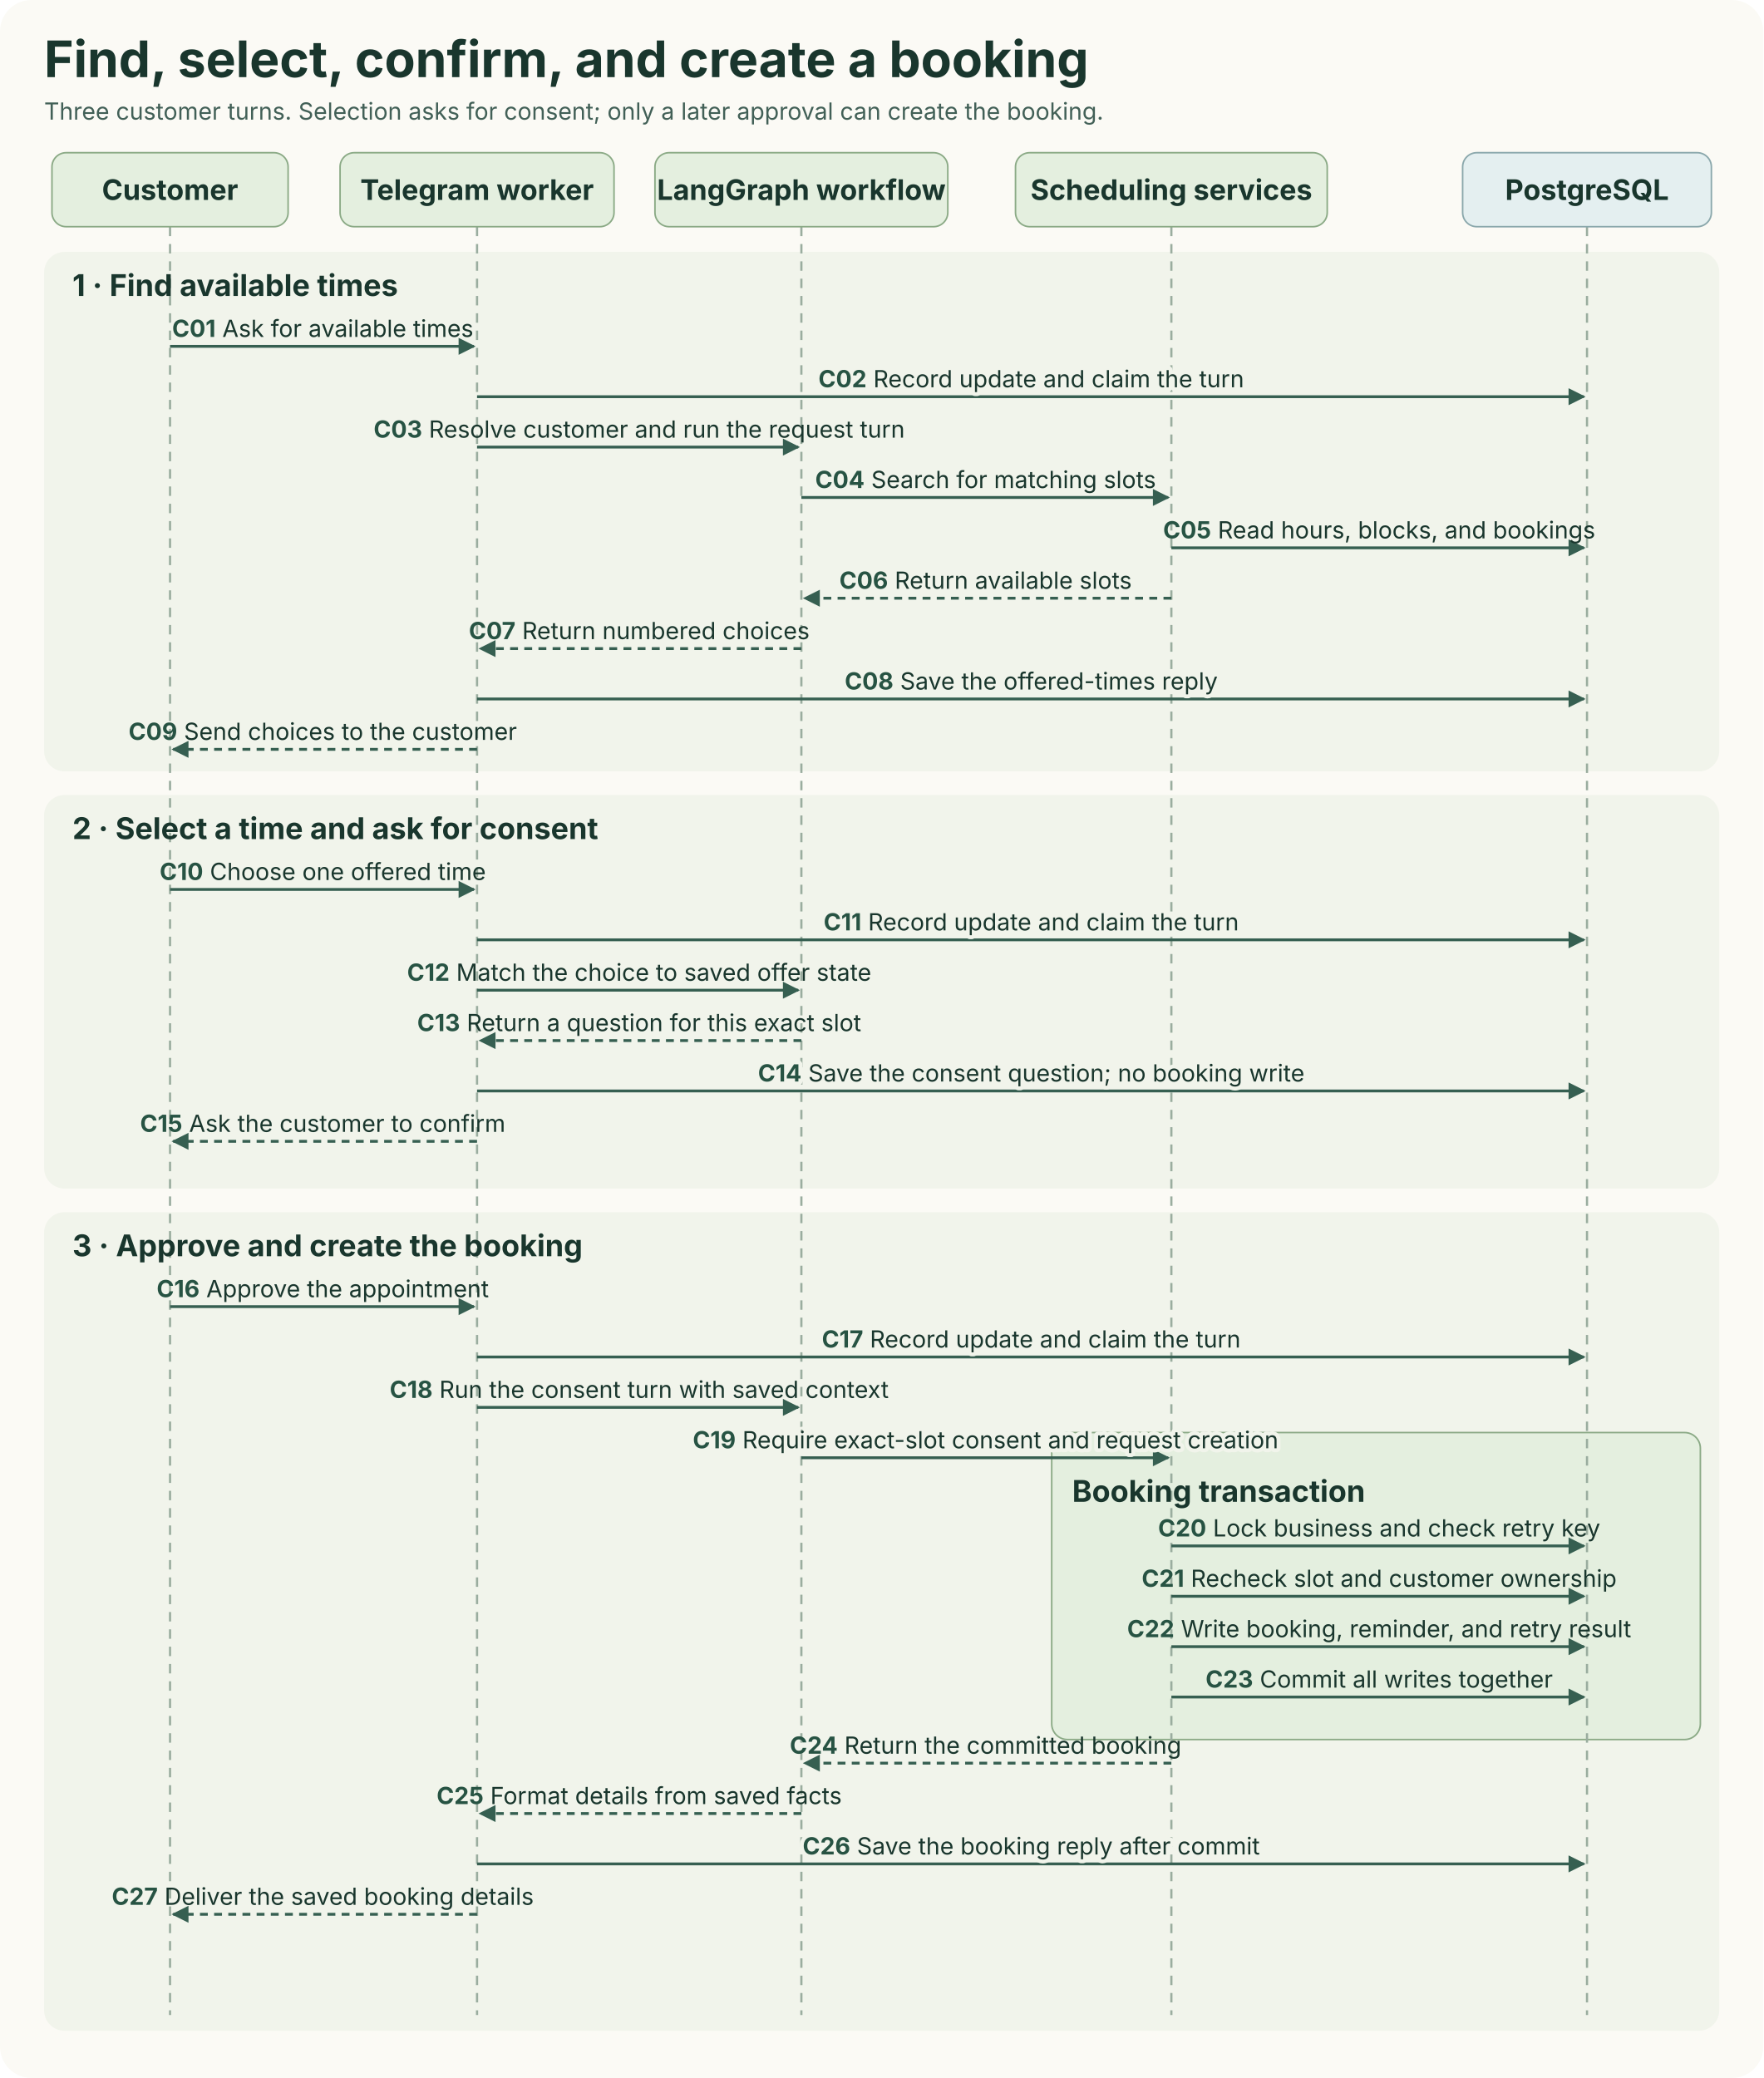
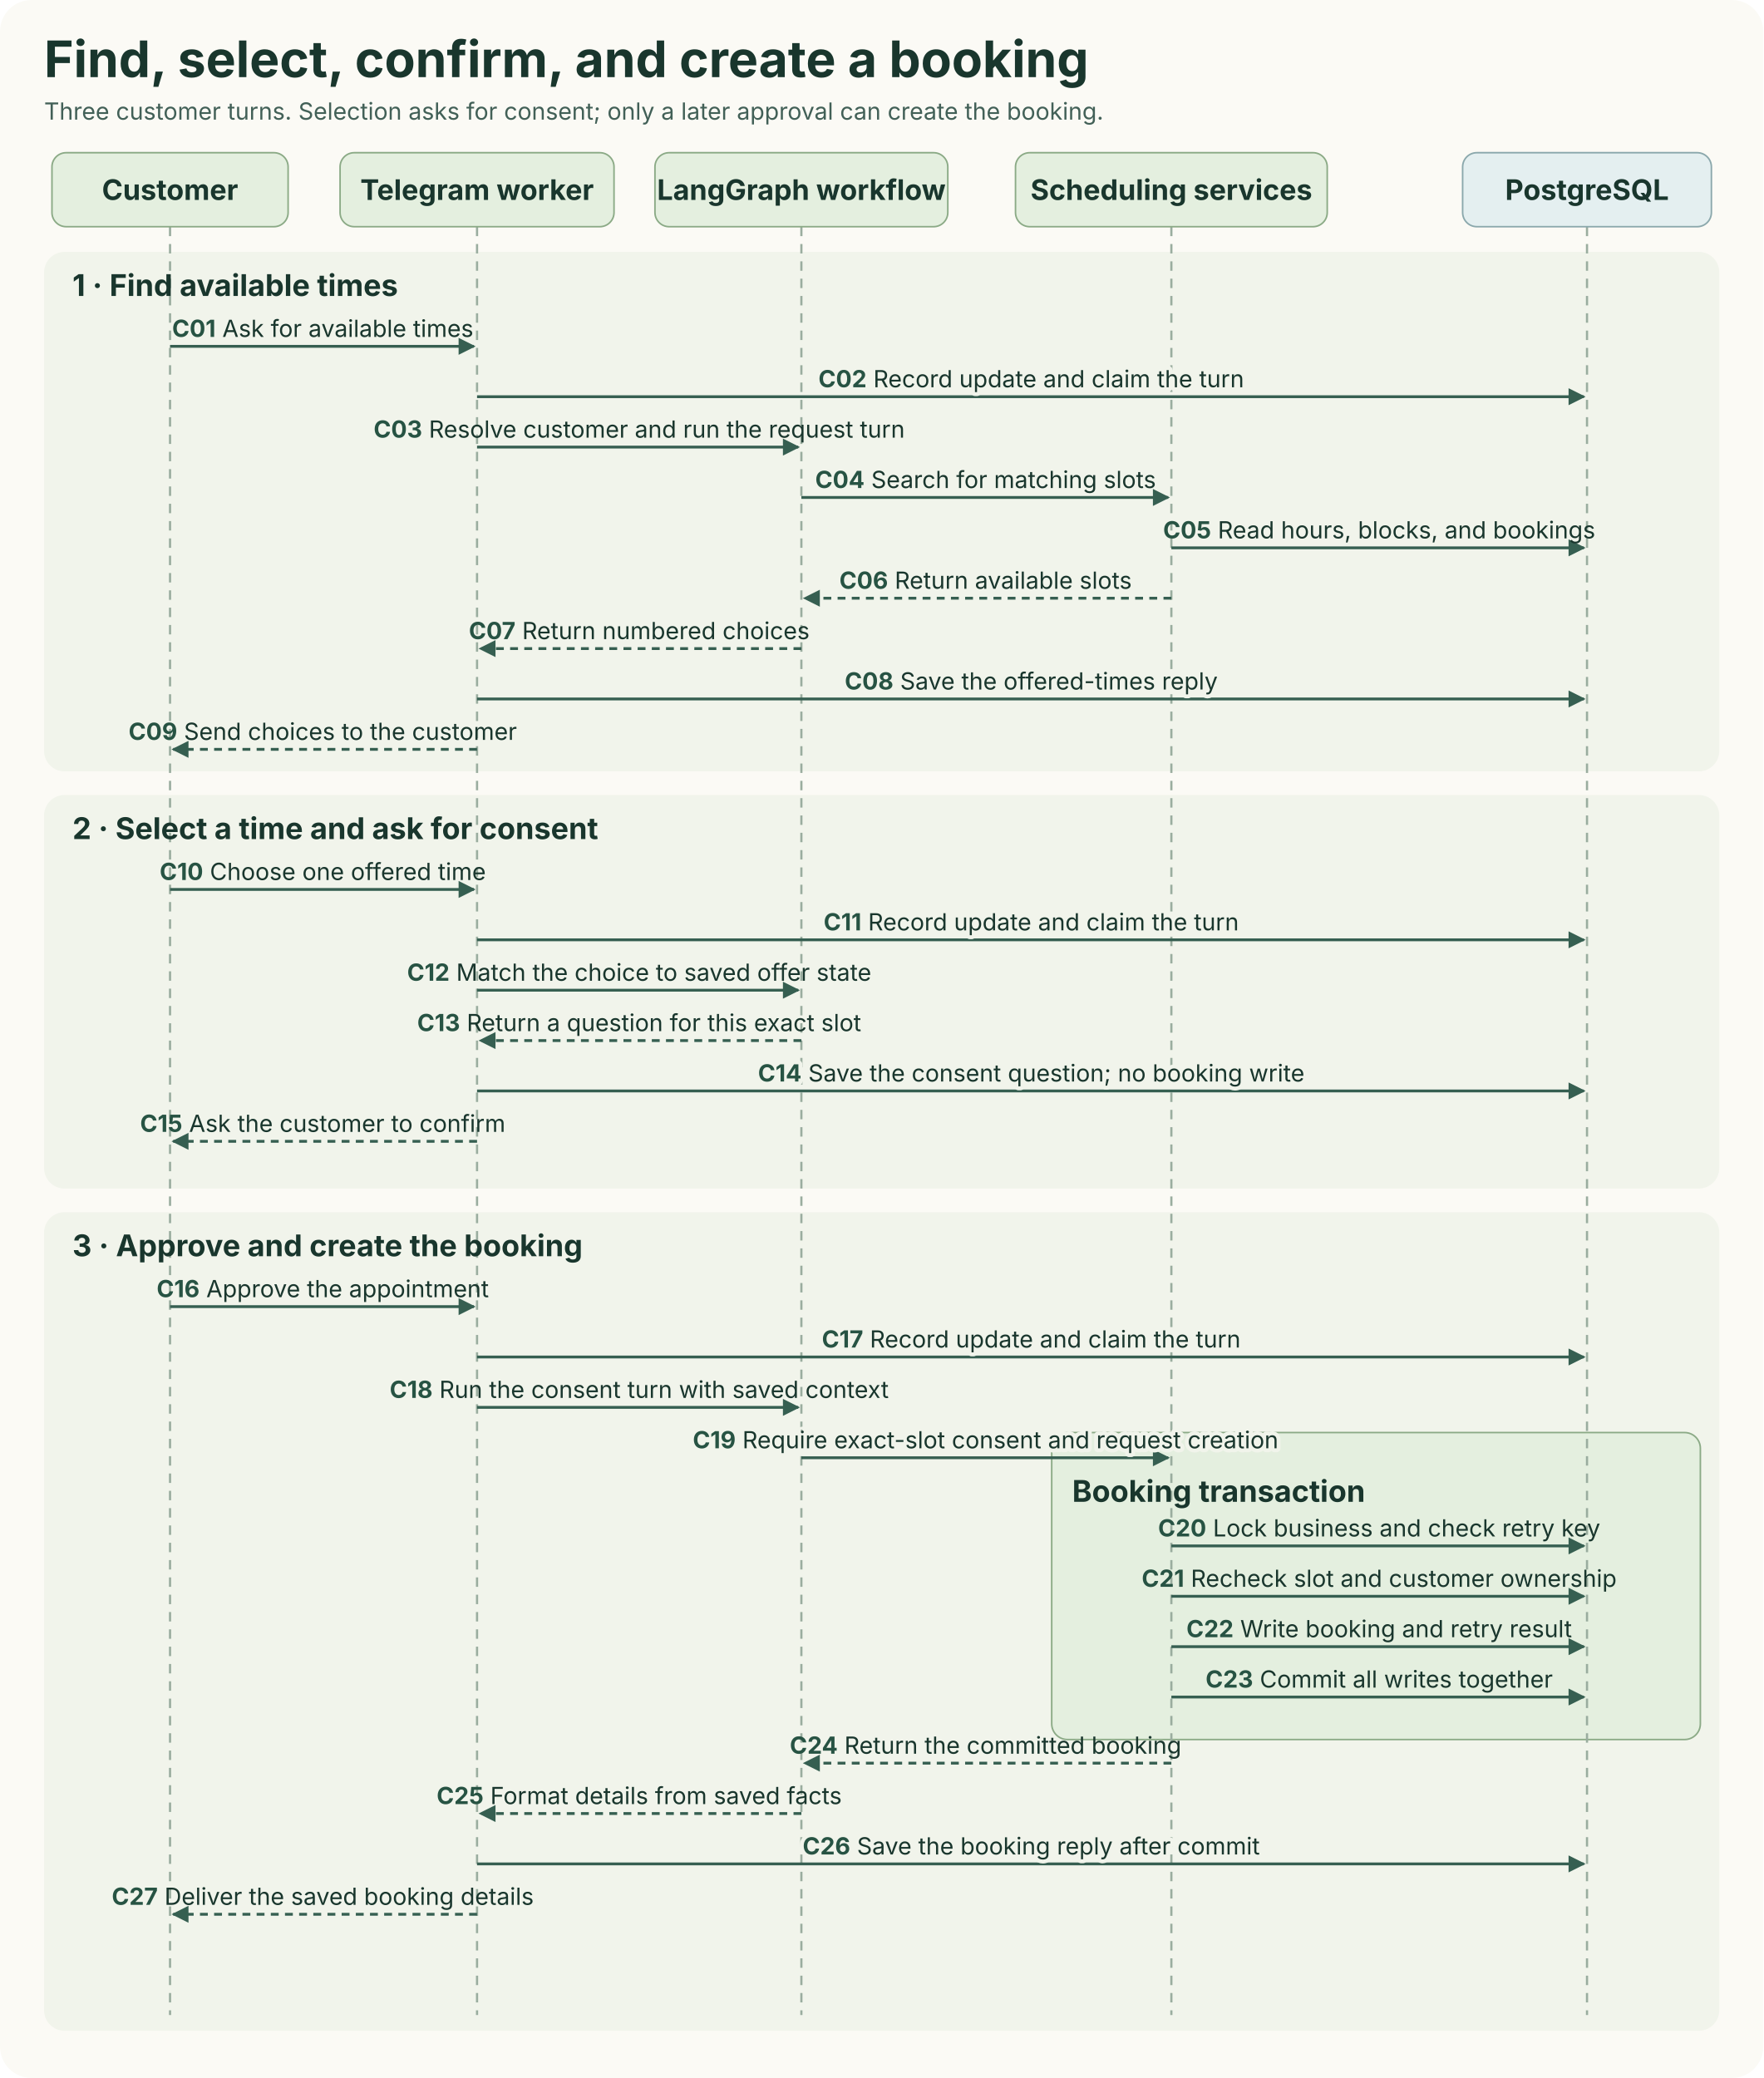
<svg xmlns="http://www.w3.org/2000/svg" width="1120" height="1320" viewBox="0 0 1120 1320" role="img" aria-labelledby="title description">
  <defs>
    <marker id="arrow" viewBox="0 0 10 10" refX="9" refY="5" markerWidth="6" markerHeight="6" orient="auto">
      <path d="M0 0 L10 5 L0 10 Z" fill="#365f51" />
    </marker>
  </defs>
  <style>
    text { font-family: Inter, Arial, sans-serif; fill: #19362d; }
    .title { font-size: 32px; font-weight: 700; }
    .caption { font-size: 15px; fill: #426057; }
    .actor { font-size: 18px; font-weight: 700; text-anchor: middle; }
    .phase { font-size: 19px; font-weight: 700; }
    .message { font-size: 15px; text-anchor: middle; }
    .call-id { fill: #275343; font-weight: 700; }
    .over-lifelines { paint-order: stroke; stroke: #f1f4eb; stroke-width: 5px; stroke-linejoin: round; }
    .lifeline { fill: none; stroke: #9aad9f; stroke-width: 1.4; stroke-dasharray: 6 5; }
    .arrow { fill: none; stroke: #365f51; stroke-width: 1.8; marker-end: url(#arrow); }
    .reply { stroke-dasharray: 5 4; }
  </style>
  <rect width="1120" height="1320" rx="20" fill="#fbfaf5" />
  <text class="title" x="28" y="49">Find, select, confirm, and create a booking</text>
  <text class="caption" x="28" y="76">Three customer turns. Selection asks for consent; only a later approval can create the booking.</text>
  <rect x="28" y="160" width="1064" height="330" rx="13" fill="#f1f4eb" />
  <rect x="28" y="505" width="1064" height="250" rx="13" fill="#f1f4eb" />
  <rect x="28" y="770" width="1064" height="520" rx="13" fill="#f1f4eb" />
  <rect x="668" y="910" width="412" height="195" rx="10" fill="#e4efdf" stroke="#8baa86" />
  <path class="lifeline" d="M108 144V1280 M303 144V1280 M509 144V1280 M744 144V1280 M1008 144V1280" />
  <g fill="#e4efdf" stroke="#8baa86">
    <rect x="33" y="97" width="150" height="47" rx="9" />
    <rect x="216" y="97" width="174" height="47" rx="9" />
    <rect x="416" y="97" width="186" height="47" rx="9" />
    <rect x="645" y="97" width="198" height="47" rx="9" />
  </g>
  <rect x="929" y="97" width="158" height="47" rx="9" fill="#e4eff0" stroke="#8ba8ac" />
  <text class="actor" x="108" y="127">Customer</text>
  <text class="actor" x="303" y="127">Telegram worker</text>
  <text class="actor" x="509" y="127">LangGraph workflow</text>
  <text class="actor" x="744" y="127">Scheduling services</text>
  <text class="actor" x="1008" y="127">PostgreSQL</text>
  <text class="phase" x="46" y="188">1 · Find available times</text>
  <path class="arrow" d="M108 220H301" />
  <text class="message" x="205" y="214">
    <tspan class="call-id">C01</tspan> Ask for available times</text>
  <path class="arrow" d="M303 252H1006" />
  <text class="message over-lifelines" x="655" y="246">
    <tspan class="call-id">C02</tspan> Record update and claim the turn</text>
  <path class="arrow" d="M303 284H507" />
  <text class="message" x="406" y="278">
    <tspan class="call-id">C03</tspan> Resolve customer and run the request turn</text>
  <path class="arrow" d="M509 316H742" />
  <text class="message" x="626" y="310">
    <tspan class="call-id">C04</tspan> Search for matching slots</text>
  <path class="arrow" d="M744 348H1006" />
  <text class="message" x="876" y="342">
    <tspan class="call-id">C05</tspan> Read hours, blocks, and bookings</text>
  <path class="arrow reply" d="M744 380H511" />
  <text class="message" x="626" y="374">
    <tspan class="call-id">C06</tspan> Return available slots</text>
  <path class="arrow reply" d="M509 412H305" />
  <text class="message" x="406" y="406">
    <tspan class="call-id">C07</tspan> Return numbered choices</text>
  <path class="arrow" d="M303 444H1006" />
  <text class="message over-lifelines" x="655" y="438">
    <tspan class="call-id">C08</tspan> Save the offered-times reply</text>
  <path class="arrow reply" d="M303 476H110" />
  <text class="message" x="205" y="470">
    <tspan class="call-id">C09</tspan> Send choices to the customer</text>
  <text class="phase" x="46" y="533">2 · Select a time and ask for consent</text>
  <path class="arrow" d="M108 565H301" />
  <text class="message" x="205" y="559">
    <tspan class="call-id">C10</tspan> Choose one offered time</text>
  <path class="arrow" d="M303 597H1006" />
  <text class="message over-lifelines" x="655" y="591">
    <tspan class="call-id">C11</tspan> Record update and claim the turn</text>
  <path class="arrow" d="M303 629H507" />
  <text class="message" x="406" y="623">
    <tspan class="call-id">C12</tspan> Match the choice to saved offer state</text>
  <path class="arrow reply" d="M509 661H305" />
  <text class="message" x="406" y="655">
    <tspan class="call-id">C13</tspan> Return a question for this exact slot</text>
  <path class="arrow" d="M303 693H1006" />
  <text class="message over-lifelines" x="655" y="687">
    <tspan class="call-id">C14</tspan> Save the consent question; no booking write</text>
  <path class="arrow reply" d="M303 725H110" />
  <text class="message" x="205" y="719">
    <tspan class="call-id">C15</tspan> Ask the customer to confirm</text>
  <text class="phase" x="46" y="798">3 · Approve and create the booking</text>
  <path class="arrow" d="M108 830H301" />
  <text class="message" x="205" y="824">
    <tspan class="call-id">C16</tspan> Approve the appointment</text>
  <path class="arrow" d="M303 862H1006" />
  <text class="message over-lifelines" x="655" y="856">
    <tspan class="call-id">C17</tspan> Record update and claim the turn</text>
  <path class="arrow" d="M303 894H507" />
  <text class="message" x="406" y="888">
    <tspan class="call-id">C18</tspan> Run the consent turn with saved context</text>
  <path class="arrow" d="M509 926H742" />
  <text class="message over-lifelines" x="626" y="920">
    <tspan class="call-id">C19</tspan> Require exact-slot consent and request creation</text>
  <text class="phase" x="681" y="954">Booking transaction</text>
  <path class="arrow" d="M744 982H1006" />
  <text class="message" x="876" y="976">
    <tspan class="call-id">C20</tspan> Lock business and check retry key</text>
  <path class="arrow" d="M744 1014H1006" />
  <text class="message" x="876" y="1008">
    <tspan class="call-id">C21</tspan> Recheck slot and customer ownership</text>
  <path class="arrow" d="M744 1046H1006" />
  <text class="message" x="876" y="1040">
-     <tspan class="call-id">C22</tspan> Write booking, reminder, and retry result</text>
+     <tspan class="call-id">C22</tspan> Write booking and retry result</text>
  <path class="arrow" d="M744 1078H1006" />
  <text class="message" x="876" y="1072">
    <tspan class="call-id">C23</tspan> Commit all writes together</text>
  <path class="arrow reply" d="M744 1120H511" />
  <text class="message" x="626" y="1114">
    <tspan class="call-id">C24</tspan> Return the committed booking</text>
  <path class="arrow reply" d="M509 1152H305" />
  <text class="message" x="406" y="1146">
    <tspan class="call-id">C25</tspan> Format details from saved facts</text>
  <path class="arrow" d="M303 1184H1006" />
  <text class="message over-lifelines" x="655" y="1178">
    <tspan class="call-id">C26</tspan> Save the booking reply after commit</text>
  <path class="arrow reply" d="M303 1216H110" />
  <text class="message" x="205" y="1210">
    <tspan class="call-id">C27</tspan> Deliver the saved booking details</text>
</svg>
